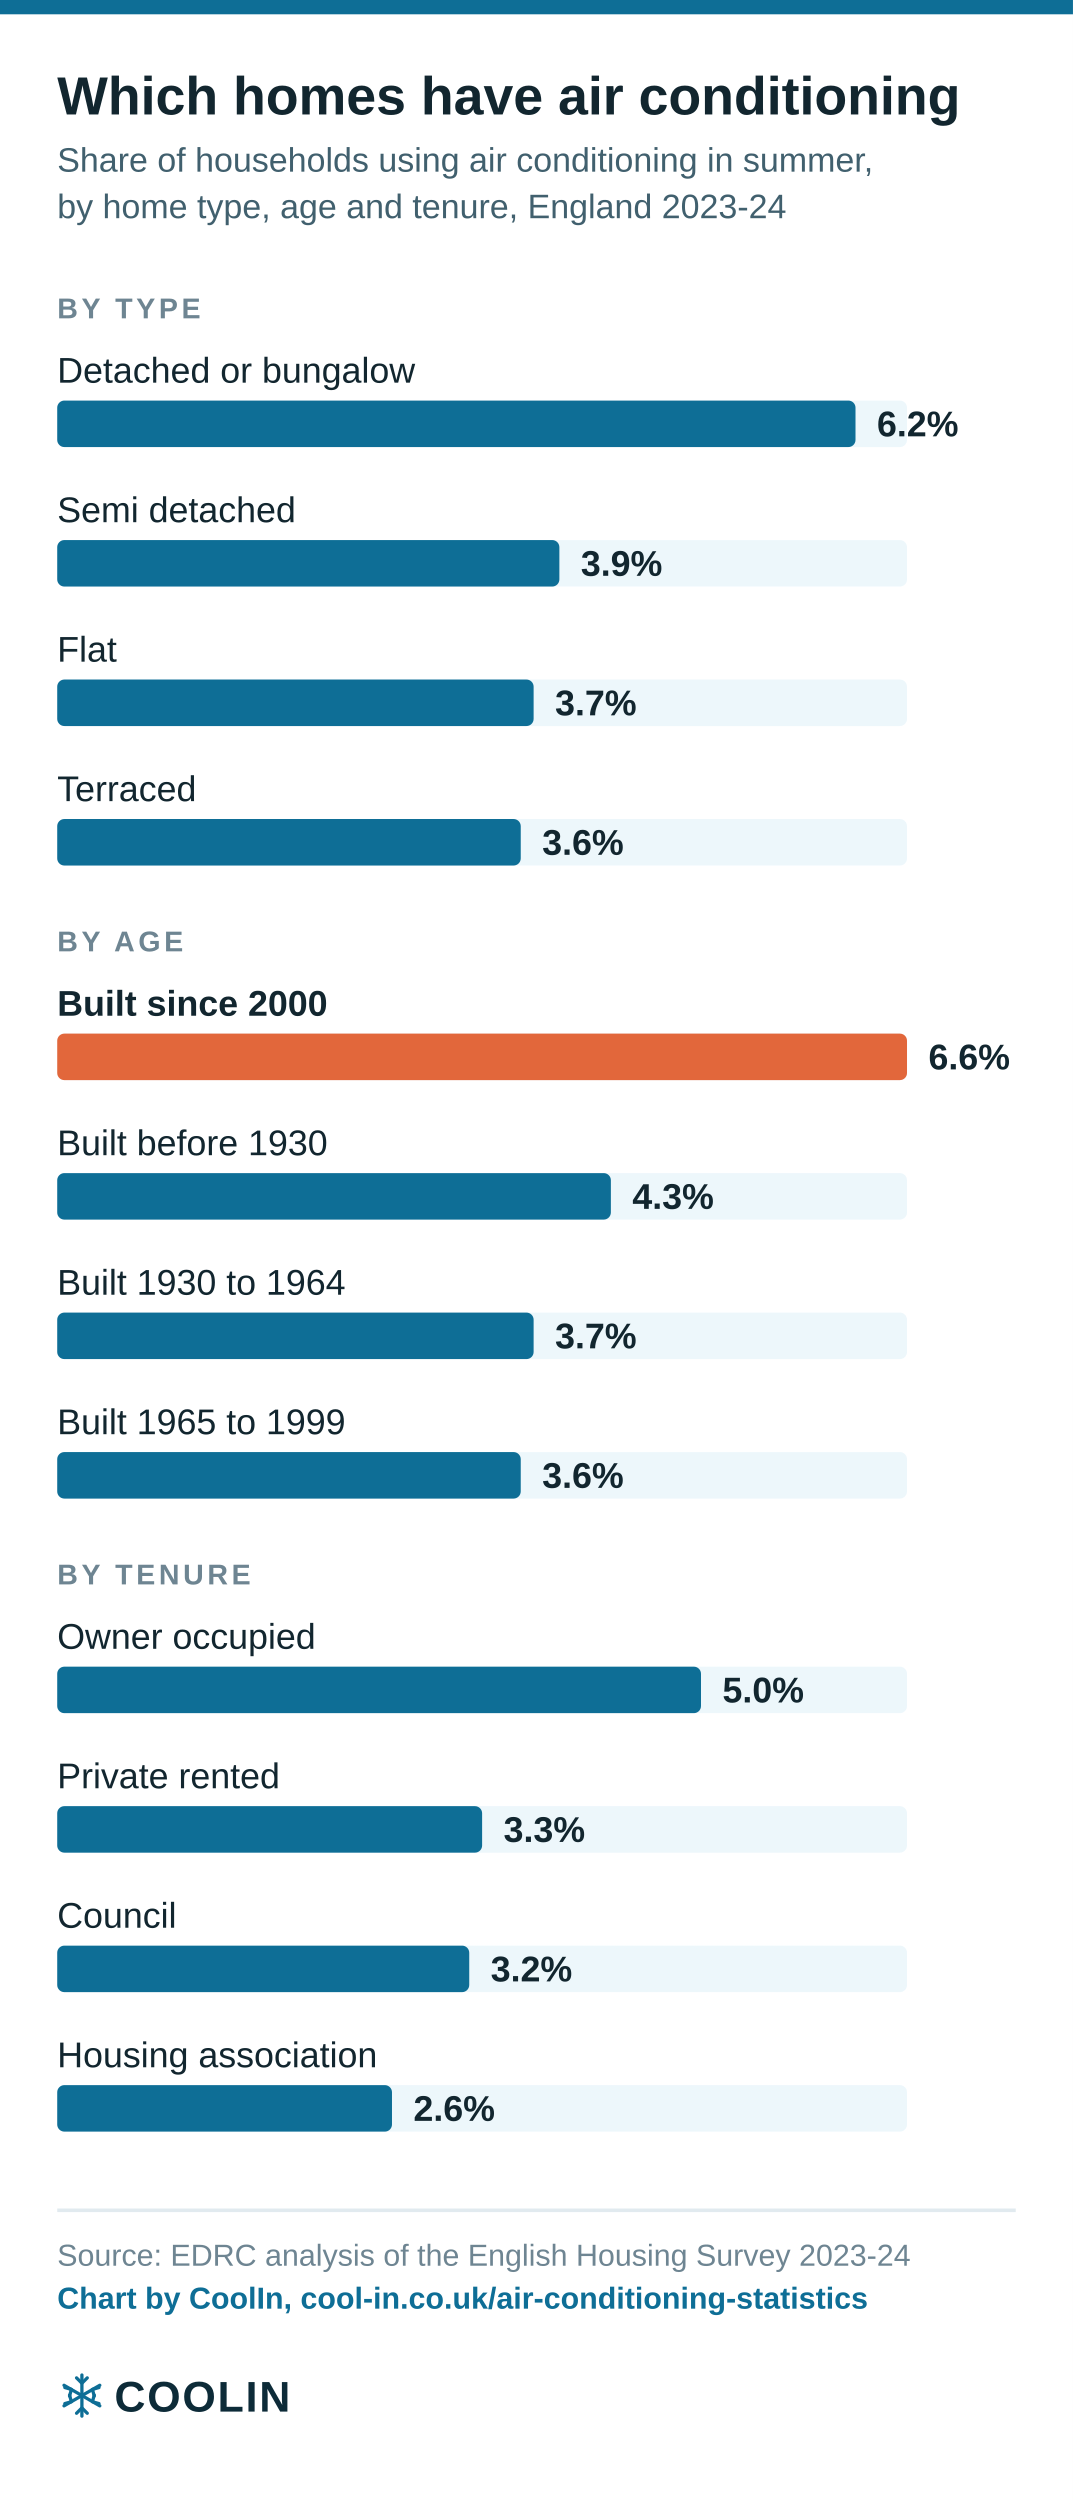
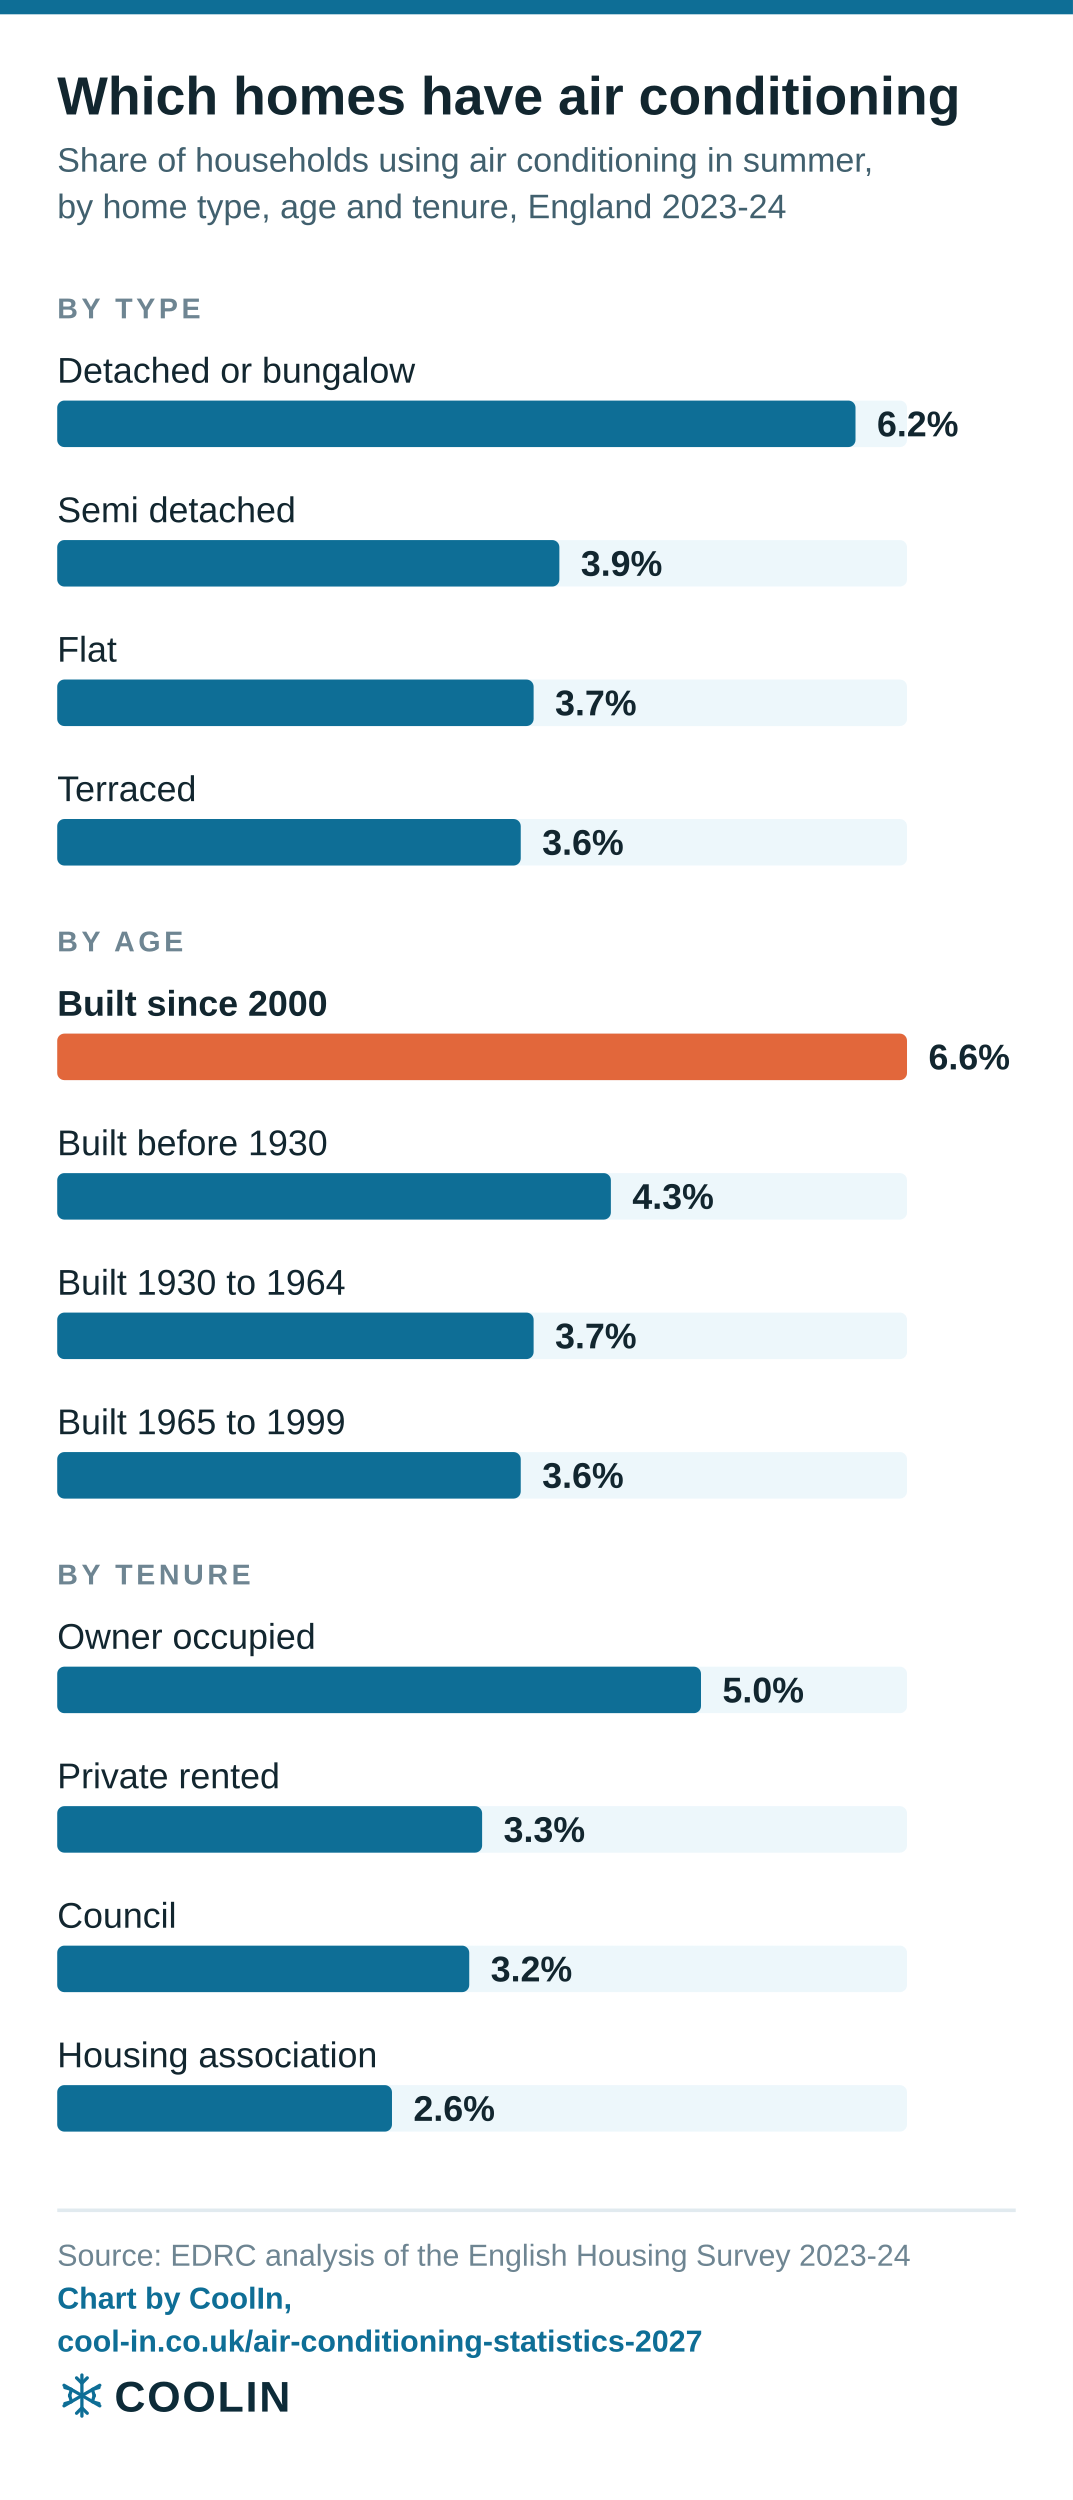
<svg xmlns="http://www.w3.org/2000/svg" viewBox="0 0 600 1398" width="600" height="1398" font-family="Arial, Helvetica, sans-serif">
  <rect width="600" height="1398" fill="#FFFFFF" />
  <rect width="600" height="8" fill="#0E6E96" />
  <text x="32" y="64" font-size="30" font-weight="700" fill="#12262F">Which homes have air conditioning</text>
  <text x="32" y="96" font-size="19" fill="#41606E">Share of households using air conditioning in summer,</text>
  <text x="32" y="122" font-size="19" fill="#41606E">by home type, age and tenure, England 2023-24</text>
  <g transform="translate(0,152)">
    <defs>
      <pattern id="hatch" width="10" height="10" patternUnits="userSpaceOnUse" patternTransform="rotate(45)">
        <rect width="10" height="10" fill="#FBE7DC" />
        <line x1="0" y1="0" x2="0" y2="10" stroke="#E2673B" stroke-width="4" />
      </pattern>
    </defs>
    <text x="32" y="26" font-size="16" font-weight="700" letter-spacing="2" fill="#6E8592">BY TYPE</text>
    <text x="32" y="62" font-size="20" font-weight="400" fill="#12262F">Detached or bungalow</text>
    <rect x="32" y="72" width="475.2" height="26" rx="4" fill="#D7EDF7" opacity=".45" />
    <rect x="32" y="72" width="446.4" height="26" rx="4" fill="#0E6E96" />
    <text x="490.4" y="92" font-size="20" font-weight="700" fill="#12262F">6.2%</text>
    <text x="32" y="140" font-size="20" font-weight="400" fill="#12262F">Semi detached</text>
    <rect x="32" y="150" width="475.2" height="26" rx="4" fill="#D7EDF7" opacity=".45" />
    <rect x="32" y="150" width="280.8" height="26" rx="4" fill="#0E6E96" />
    <text x="324.8" y="170" font-size="20" font-weight="700" fill="#12262F">3.9%</text>
    <text x="32" y="218" font-size="20" font-weight="400" fill="#12262F">Flat</text>
    <rect x="32" y="228" width="475.2" height="26" rx="4" fill="#D7EDF7" opacity=".45" />
    <rect x="32" y="228" width="266.4" height="26" rx="4" fill="#0E6E96" />
    <text x="310.4" y="248" font-size="20" font-weight="700" fill="#12262F">3.7%</text>
    <text x="32" y="296" font-size="20" font-weight="400" fill="#12262F">Terraced</text>
    <rect x="32" y="306" width="475.2" height="26" rx="4" fill="#D7EDF7" opacity=".45" />
    <rect x="32" y="306" width="259.2" height="26" rx="4" fill="#0E6E96" />
    <text x="303.2" y="326" font-size="20" font-weight="700" fill="#12262F">3.6%</text>
    <text x="32" y="380" font-size="16" font-weight="700" letter-spacing="2" fill="#6E8592">BY AGE</text>
    <text x="32" y="416" font-size="20" font-weight="700" fill="#12262F">Built since 2000</text>
    <rect x="32" y="426" width="475.2" height="26" rx="4" fill="#D7EDF7" opacity=".45" />
    <rect x="32" y="426" width="475.2" height="26" rx="4" fill="#E2673B" />
    <text x="519.2" y="446" font-size="20" font-weight="700" fill="#12262F">6.6%</text>
    <text x="32" y="494" font-size="20" font-weight="400" fill="#12262F">Built before 1930</text>
    <rect x="32" y="504" width="475.2" height="26" rx="4" fill="#D7EDF7" opacity=".45" />
    <rect x="32" y="504" width="309.6" height="26" rx="4" fill="#0E6E96" />
    <text x="353.6" y="524" font-size="20" font-weight="700" fill="#12262F">4.3%</text>
    <text x="32" y="572" font-size="20" font-weight="400" fill="#12262F">Built 1930 to 1964</text>
    <rect x="32" y="582" width="475.2" height="26" rx="4" fill="#D7EDF7" opacity=".45" />
    <rect x="32" y="582" width="266.4" height="26" rx="4" fill="#0E6E96" />
    <text x="310.4" y="602" font-size="20" font-weight="700" fill="#12262F">3.7%</text>
    <text x="32" y="650" font-size="20" font-weight="400" fill="#12262F">Built 1965 to 1999</text>
    <rect x="32" y="660" width="475.2" height="26" rx="4" fill="#D7EDF7" opacity=".45" />
    <rect x="32" y="660" width="259.2" height="26" rx="4" fill="#0E6E96" />
    <text x="303.2" y="680" font-size="20" font-weight="700" fill="#12262F">3.6%</text>
    <text x="32" y="734" font-size="16" font-weight="700" letter-spacing="2" fill="#6E8592">BY TENURE</text>
    <text x="32" y="770" font-size="20" font-weight="400" fill="#12262F">Owner occupied</text>
    <rect x="32" y="780" width="475.2" height="26" rx="4" fill="#D7EDF7" opacity=".45" />
    <rect x="32" y="780" width="360.0" height="26" rx="4" fill="#0E6E96" />
    <text x="404.0" y="800" font-size="20" font-weight="700" fill="#12262F">5.0%</text>
    <text x="32" y="848" font-size="20" font-weight="400" fill="#12262F">Private rented</text>
    <rect x="32" y="858" width="475.2" height="26" rx="4" fill="#D7EDF7" opacity=".45" />
    <rect x="32" y="858" width="237.6" height="26" rx="4" fill="#0E6E96" />
    <text x="281.6" y="878" font-size="20" font-weight="700" fill="#12262F">3.3%</text>
    <text x="32" y="926" font-size="20" font-weight="400" fill="#12262F">Council</text>
    <rect x="32" y="936" width="475.2" height="26" rx="4" fill="#D7EDF7" opacity=".45" />
    <rect x="32" y="936" width="230.4" height="26" rx="4" fill="#0E6E96" />
    <text x="274.4" y="956" font-size="20" font-weight="700" fill="#12262F">3.2%</text>
    <text x="32" y="1004" font-size="20" font-weight="400" fill="#12262F">Housing association</text>
    <rect x="32" y="1014" width="475.2" height="26" rx="4" fill="#D7EDF7" opacity=".45" />
    <rect x="32" y="1014" width="187.2" height="26" rx="4" fill="#0E6E96" />
    <text x="231.2" y="1034" font-size="20" font-weight="700" fill="#12262F">2.6%</text>
  </g>
  <line x1="32" y1="1236" x2="568" y2="1236" stroke="#E1EAEF" stroke-width="2" />
  <text x="32" y="1267" font-size="17" fill="#6E8592">Source: EDRC analysis of the English Housing Survey 2023-24</text>
-   <text x="32" y="1291" font-size="17" font-weight="700" fill="#0E6E96">Chart by CoolIn, cool-in.co.uk/air-conditioning-statistics</text>
+   <text x="32" y="1291" font-size="17" font-weight="700" fill="#0E6E96">Chart by CoolIn,</text>
+   <text x="32" y="1315" font-size="17" font-weight="700" fill="#0E6E96">cool-in.co.uk/air-conditioning-statistics-2027</text>
  <g transform="translate(32,1325.8) scale(1.150)" fill="none" stroke="#0E6E96" stroke-width="1.6" stroke-linecap="round">
    <path d="M12 2v20" />
    <path d="M3.3 7 20.7 17" />
    <path d="M20.7 7 3.3 17" />
    <path d="M12 6 9.4 3.4M12 6l2.6-2.6M12 18l-2.6 2.6M12 18l2.6 2.6" />
    <path d="m17.1 9 3.2-.9M17.1 9l.9 3.2M6.9 15l-3.2.9M6.9 15 6 11.8" />
    <path d="m17.1 15 3.2.9M17.1 15l.9-3.2M6.9 9l-3.2-.9M6.9 9 6 12.2" />
  </g>
  <text x="64" y="1348.55" font-size="24" font-weight="900" letter-spacing="1" fill="#0D2B38">COOLIN</text>
</svg>
